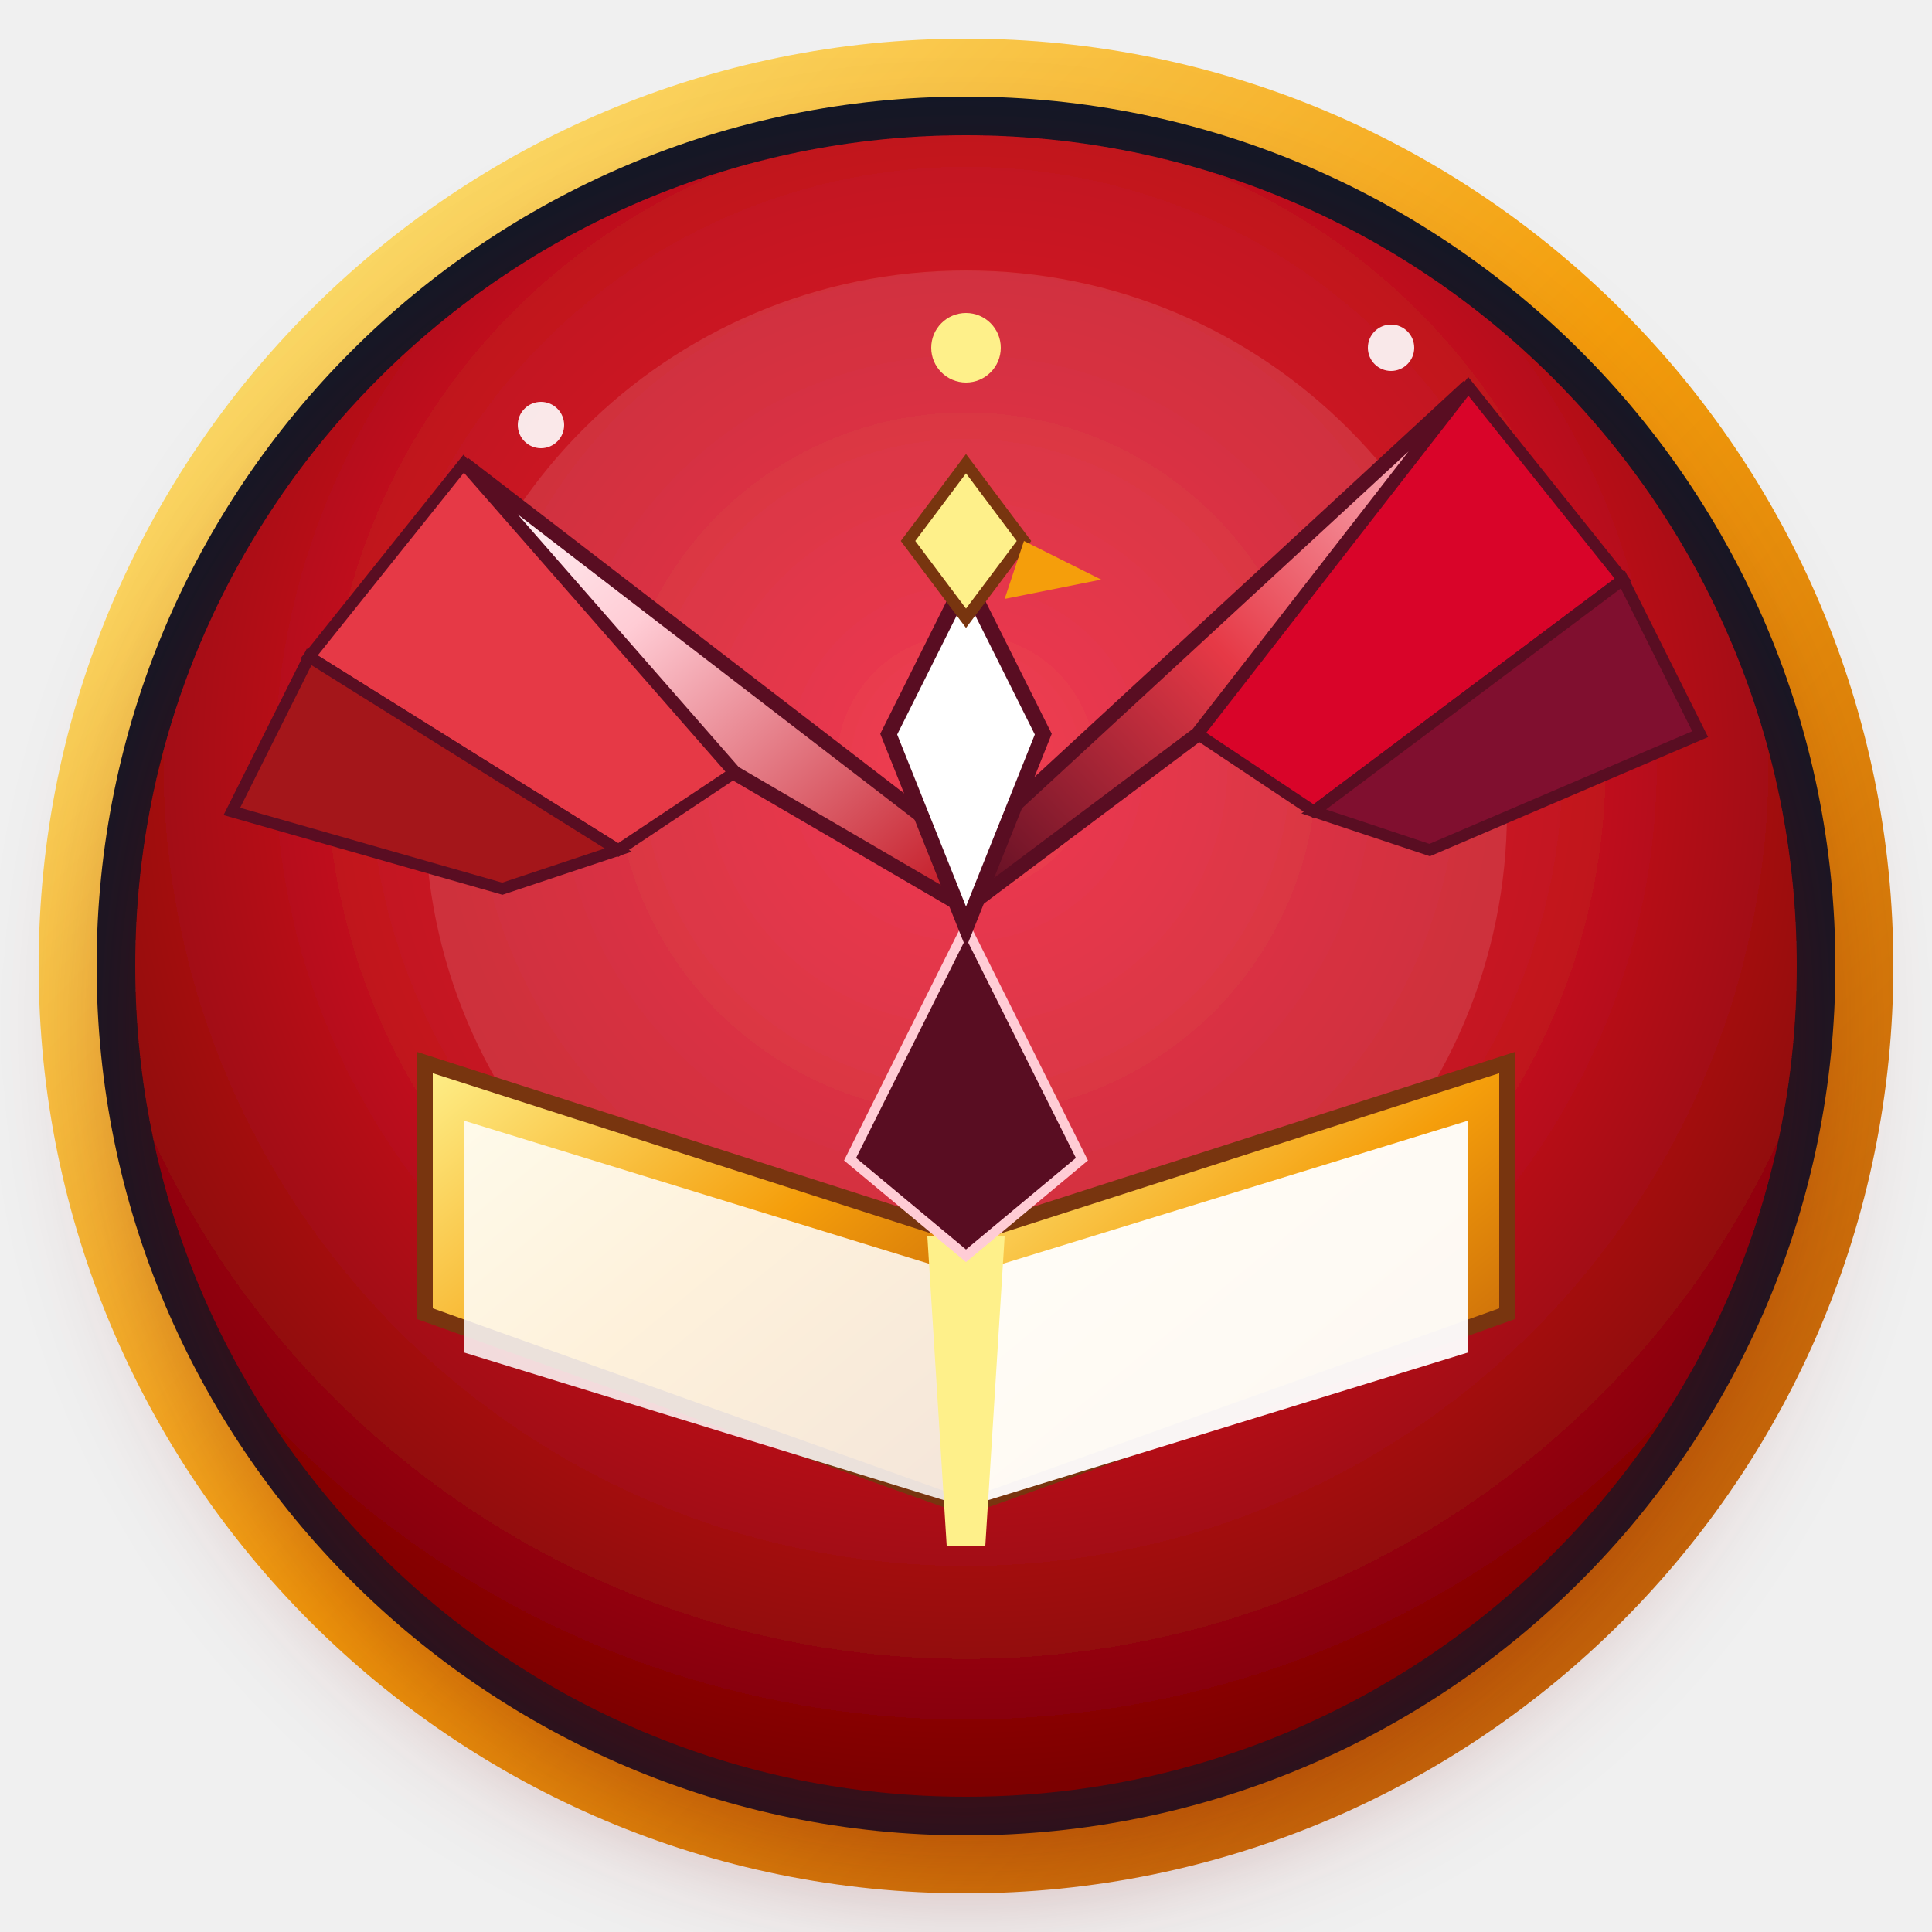
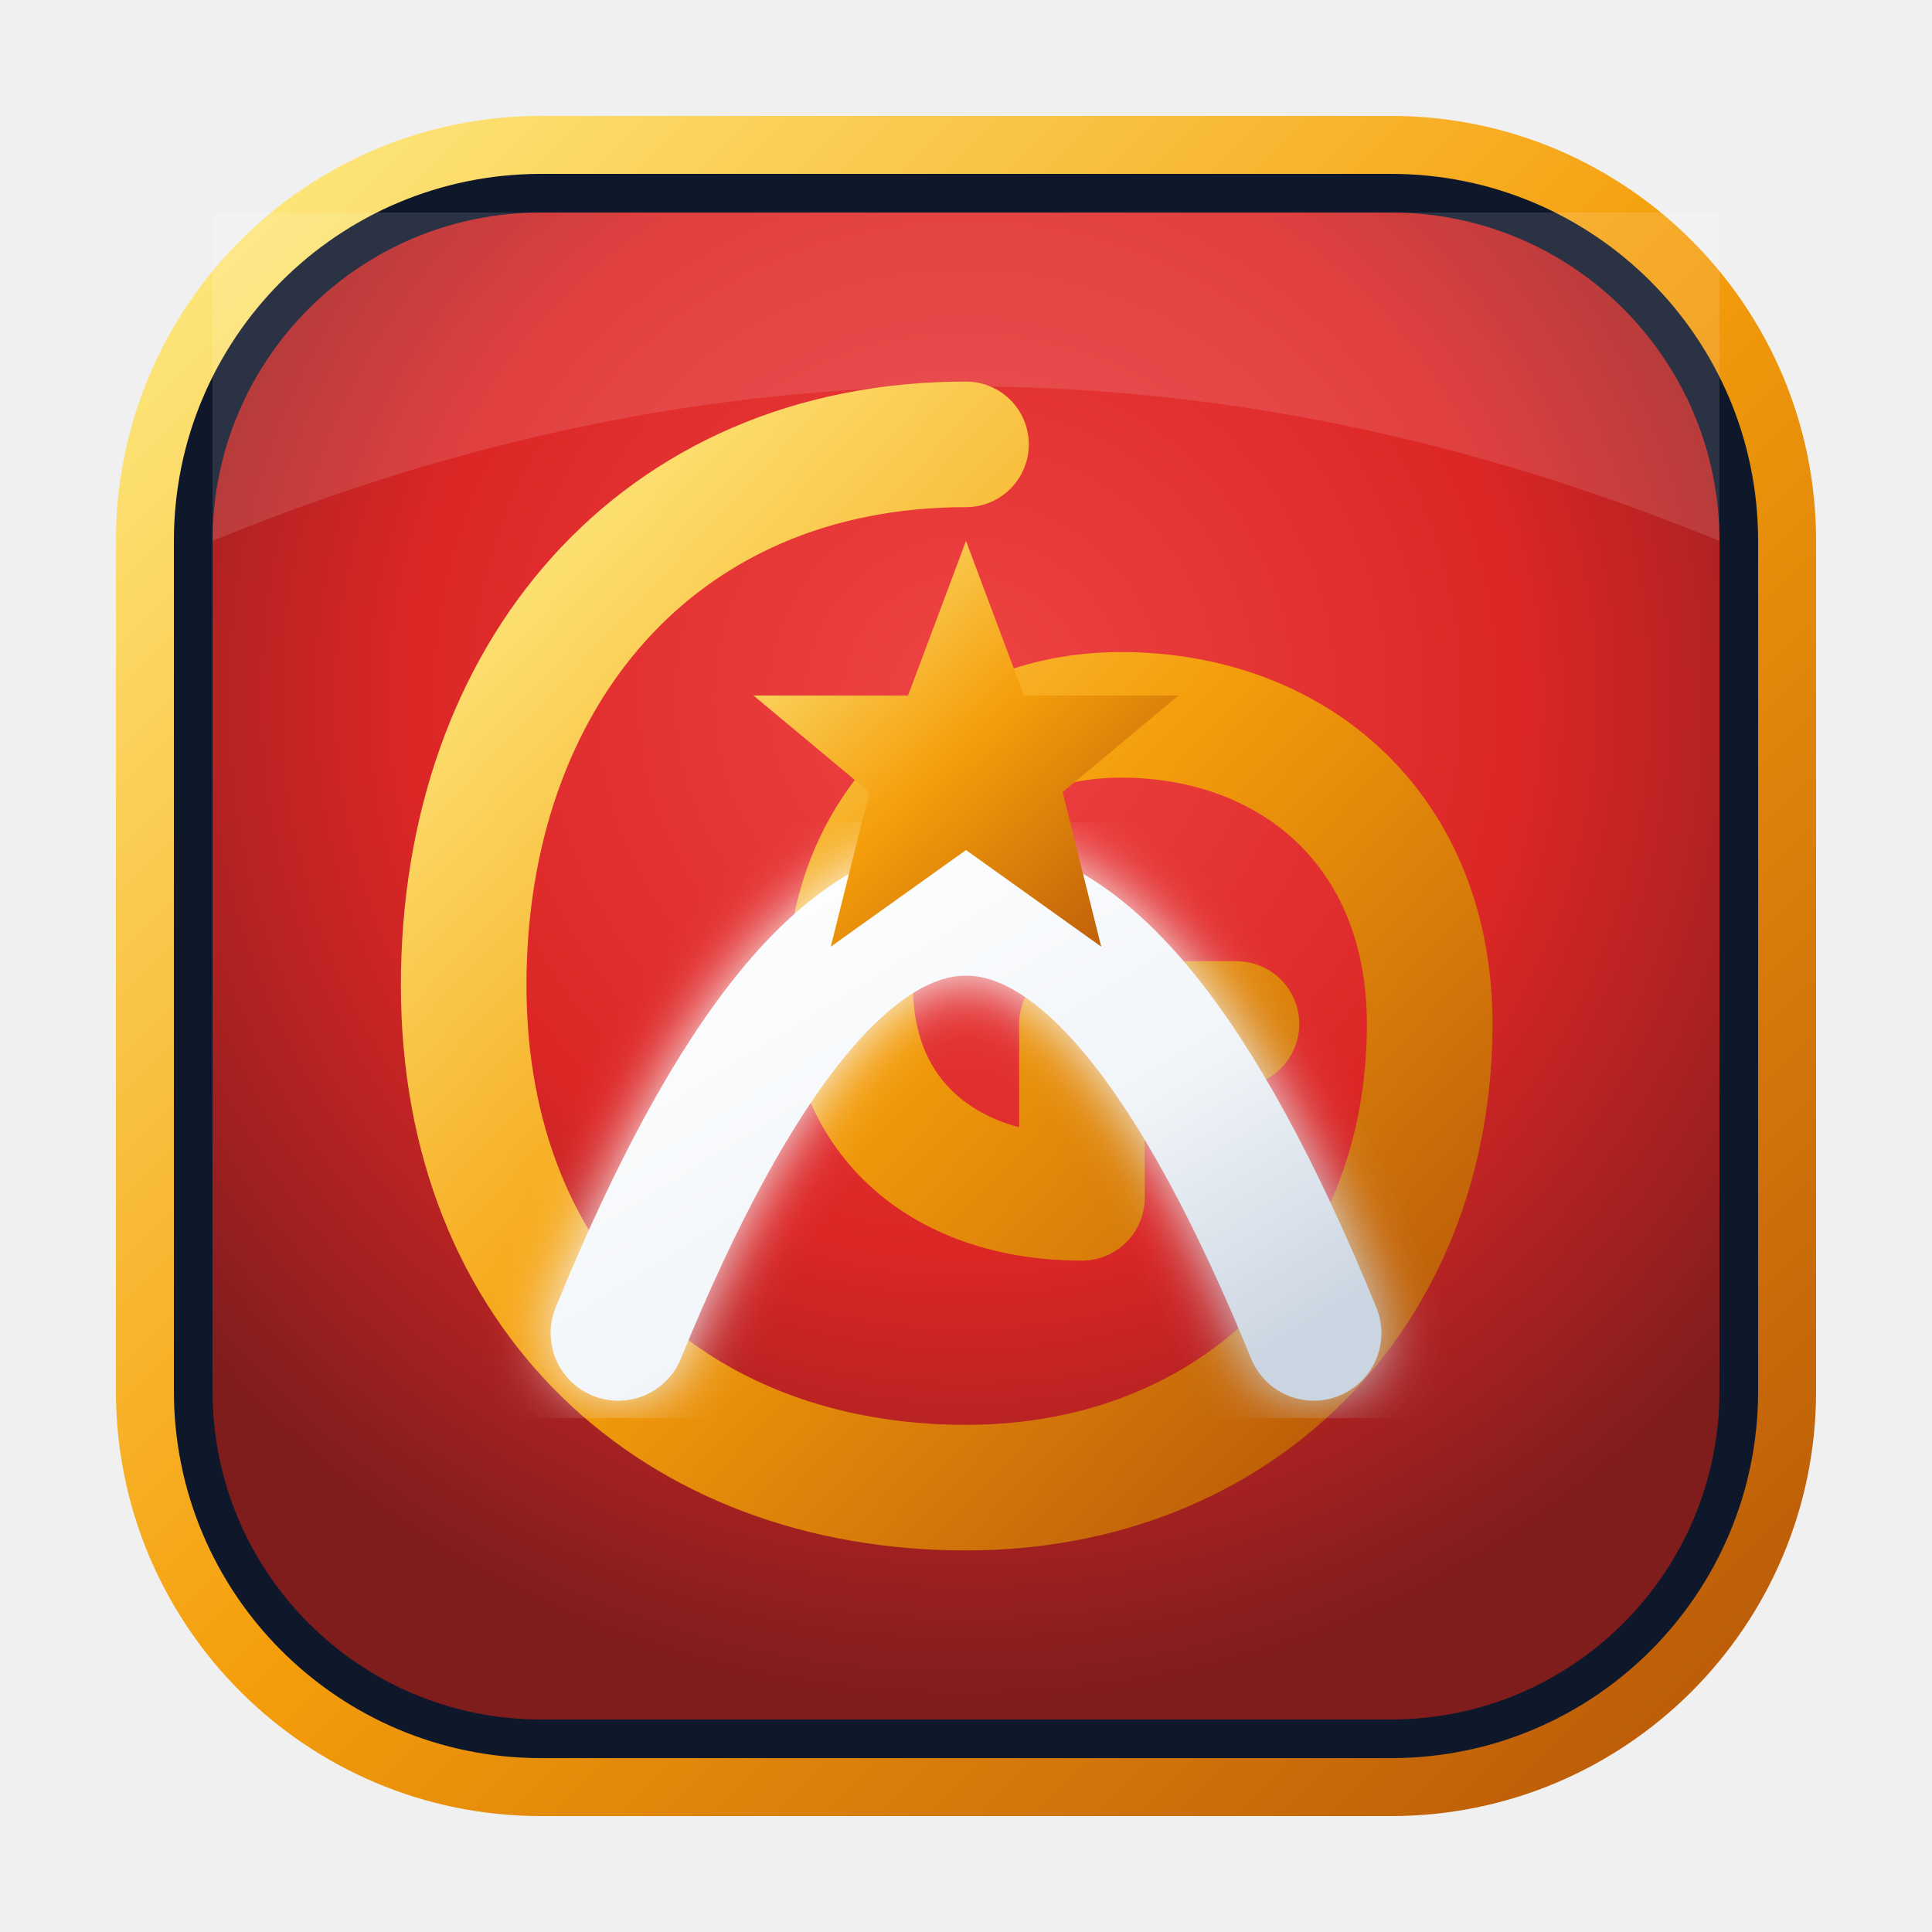
<svg xmlns="http://www.w3.org/2000/svg" viewBox="0 0 100 100" width="100%" height="100%">
  <defs>
-     <radialGradient id="badgeRadial" cx="50%" cy="38%" r="62%">
-       <stop offset="0%" stop-color="#ef233c" />
-       <stop offset="60%" stop-color="#c1121e" />
-       <stop offset="100%" stop-color="#780000" />
+     <radialGradient id="favLogo_bg" cx="50%" cy="32%" r="68%">
+       <stop offset="0%" stop-color="#ef4444" />
+       <stop offset="55%" stop-color="#dc2626" />
+       <stop offset="100%" stop-color="#7f1d1d" />
    </radialGradient>
-     <linearGradient id="goldPageGrad" x1="0%" y1="0%" x2="100%" y2="100%">
+     <linearGradient id="favLogo_gold" x1="0%" y1="0%" x2="100%" y2="100%">
      <stop offset="0%" stop-color="#fef08a" />
      <stop offset="50%" stop-color="#f59e0b" />
      <stop offset="100%" stop-color="#b45309" />
    </linearGradient>
-     <linearGradient id="wingLeft" x1="0%" y1="0%" x2="100%" y2="100%">
+     <linearGradient id="favLogo_silver" x1="0%" y1="0%" x2="100%" y2="100%">
      <stop offset="0%" stop-color="#ffffff" />
-       <stop offset="35%" stop-color="#ffccd5" />
-       <stop offset="100%" stop-color="#c1121e" />
+       <stop offset="60%" stop-color="#f1f5f9" />
+       <stop offset="100%" stop-color="#cbd5e1" />
    </linearGradient>
-     <linearGradient id="wingRight" x1="100%" y1="0%" x2="0%" y2="100%">
-       <stop offset="0%" stop-color="#ffccd5" />
-       <stop offset="50%" stop-color="#e63946" />
-       <stop offset="100%" stop-color="#590d22" />
-     </linearGradient>
-     <filter id="crispShadow" x="-20%" y="-20%" width="140%" height="140%">
-       <feDropShadow dx="0" dy="3" stdDeviation="3.5" flood-color="#780000" flood-opacity="0.45" />
+     <filter id="favLogo_glow" x="-20%" y="-20%" width="140%" height="140%">
+       <feGaussianBlur stdDeviation="1.5" result="blur" />
+       <feComposite in="SourceGraphic" in2="blur" operator="over" />
    </filter>
  </defs>
-   <circle cx="50" cy="50" r="48" fill="url(#goldPageGrad)" />
-   <circle cx="50" cy="50" r="45" fill="#111827" />
-   <circle cx="50" cy="50" r="43" fill="url(#badgeRadial)" filter="url(#crispShadow)" />
-   <circle cx="50" cy="42" r="28" fill="#ffffff" opacity="0.12" />
-   <g id="magazine-pages">
-     <path d="M 50 78 L 22 68 L 22 55 L 50 64 Z" fill="url(#goldPageGrad)" stroke="#78350f" stroke-width="0.8" />
-     <path d="M 50 78 L 24 70 L 24 58 L 50 66 Z" fill="#ffffff" opacity="0.85" />
-     <path d="M 50 78 L 78 68 L 78 55 L 50 64 Z" fill="url(#goldPageGrad)" stroke="#78350f" stroke-width="0.8" />
-     <path d="M 50 78 L 76 70 L 76 58 L 50 66 Z" fill="#ffffff" opacity="0.95" />
-     <polygon points="48,64 52,64 51,80 49,80" fill="#fef08a" />
+   <rect x="6" y="6" width="88" height="88" rx="22" fill="url(#favLogo_gold)" />
+   <rect x="9" y="9" width="82" height="82" rx="19" fill="#0f172a" />
+   <rect x="11" y="11" width="78" height="78" rx="17" fill="url(#favLogo_bg)" />
+   <path d="M 11 28 Q 50 12 89 28 L 89 11 L 11 11 Z" fill="#ffffff" opacity="0.12" />
+   <g transform="translate(0, 1)">
+     <path d="M 50 22 C 34 22 24 34 24 50 C 24 66 35 76 50 76 C 64 76 74 66 74 52 C 74 42 67 36 58 36 C 50 36 44 42 44 50 C 44 57 49 61 56 61 L 56 52 L 64 52" fill="none" stroke="url(#favLogo_gold)" stroke-width="6.5" stroke-linecap="round" stroke-linejoin="round" />
+     <path d="M 32 68 Q 50 24 68 68" fill="none" stroke="url(#favLogo_silver)" stroke-width="7" stroke-linecap="round" filter="url(#favLogo_glow)" />
+     <polygon points="50,27 53,35 61,35 55,40 57,48 50,43 43,48 45,40 39,35 47,35" fill="url(#favLogo_gold)" />
  </g>
-   <g id="soaring-falcon">
-     <polygon points="50,44 24,24 38,40 50,47" fill="url(#wingLeft)" stroke="#590d22" stroke-width="0.75" />
-     <polygon points="24,24 16,34 32,44 38,40" fill="#e63946" stroke="#590d22" stroke-width="0.6" />
-     <polygon points="16,34 12,42 26,46 32,44" fill="#a4161a" stroke="#590d22" stroke-width="0.6" />
-     <polygon points="50,44 76,20 62,38 50,47" fill="url(#wingRight)" stroke="#590d22" stroke-width="0.75" />
-     <polygon points="76,20 84,30 68,42 62,38" fill="#d90429" stroke="#590d22" stroke-width="0.6" />
-     <polygon points="84,30 88,38 74,44 68,42" fill="#800f2f" stroke="#590d22" stroke-width="0.6" />
-     <polygon points="50,48 44,60 50,65 56,60" fill="#590d22" stroke="#ffccd5" stroke-width="0.5" />
-     <polygon points="50,30 46,38 50,48 54,38" fill="#ffffff" stroke="#590d22" stroke-width="0.8" />
-     <polygon points="50,24 53,28 50,32 47,28" fill="#fef08a" stroke="#78350f" stroke-width="0.6" />
-     <polygon points="53,28 57,30 52,31" fill="#f59e0b" />
-   </g>
-   <circle cx="50" cy="18" r="1.8" fill="#fef08a" />
-   <circle cx="28" cy="22" r="1.2" fill="#ffffff" opacity="0.9" />
-   <circle cx="72" cy="18" r="1.2" fill="#ffffff" opacity="0.9" />
</svg>
